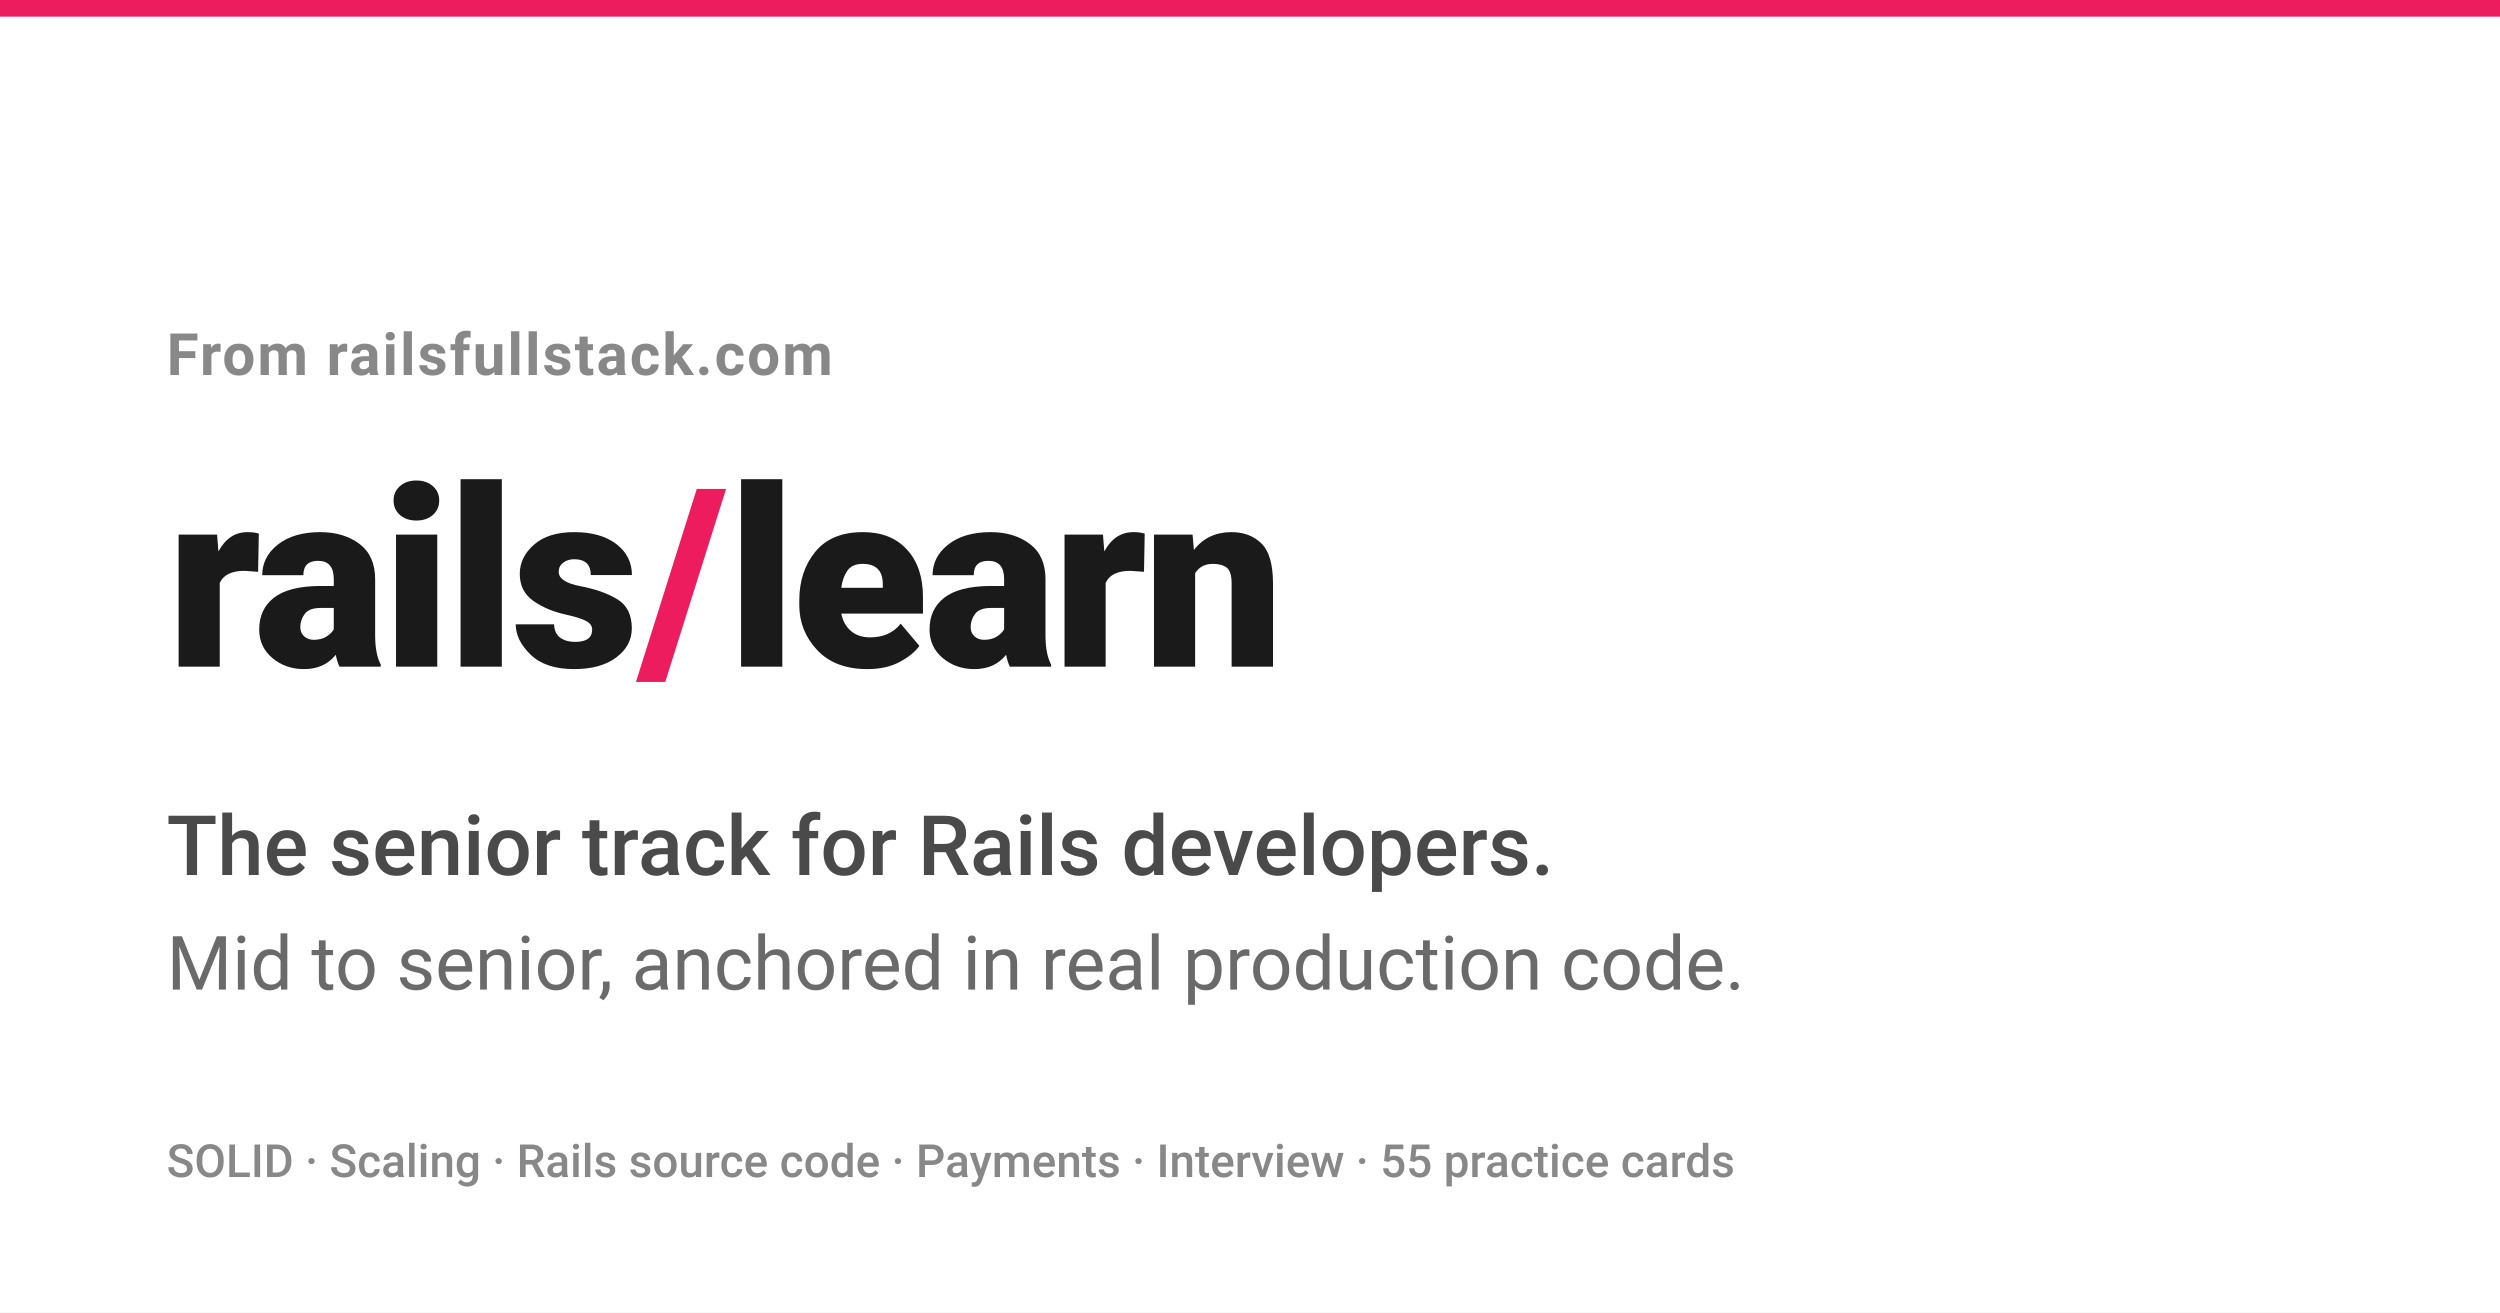
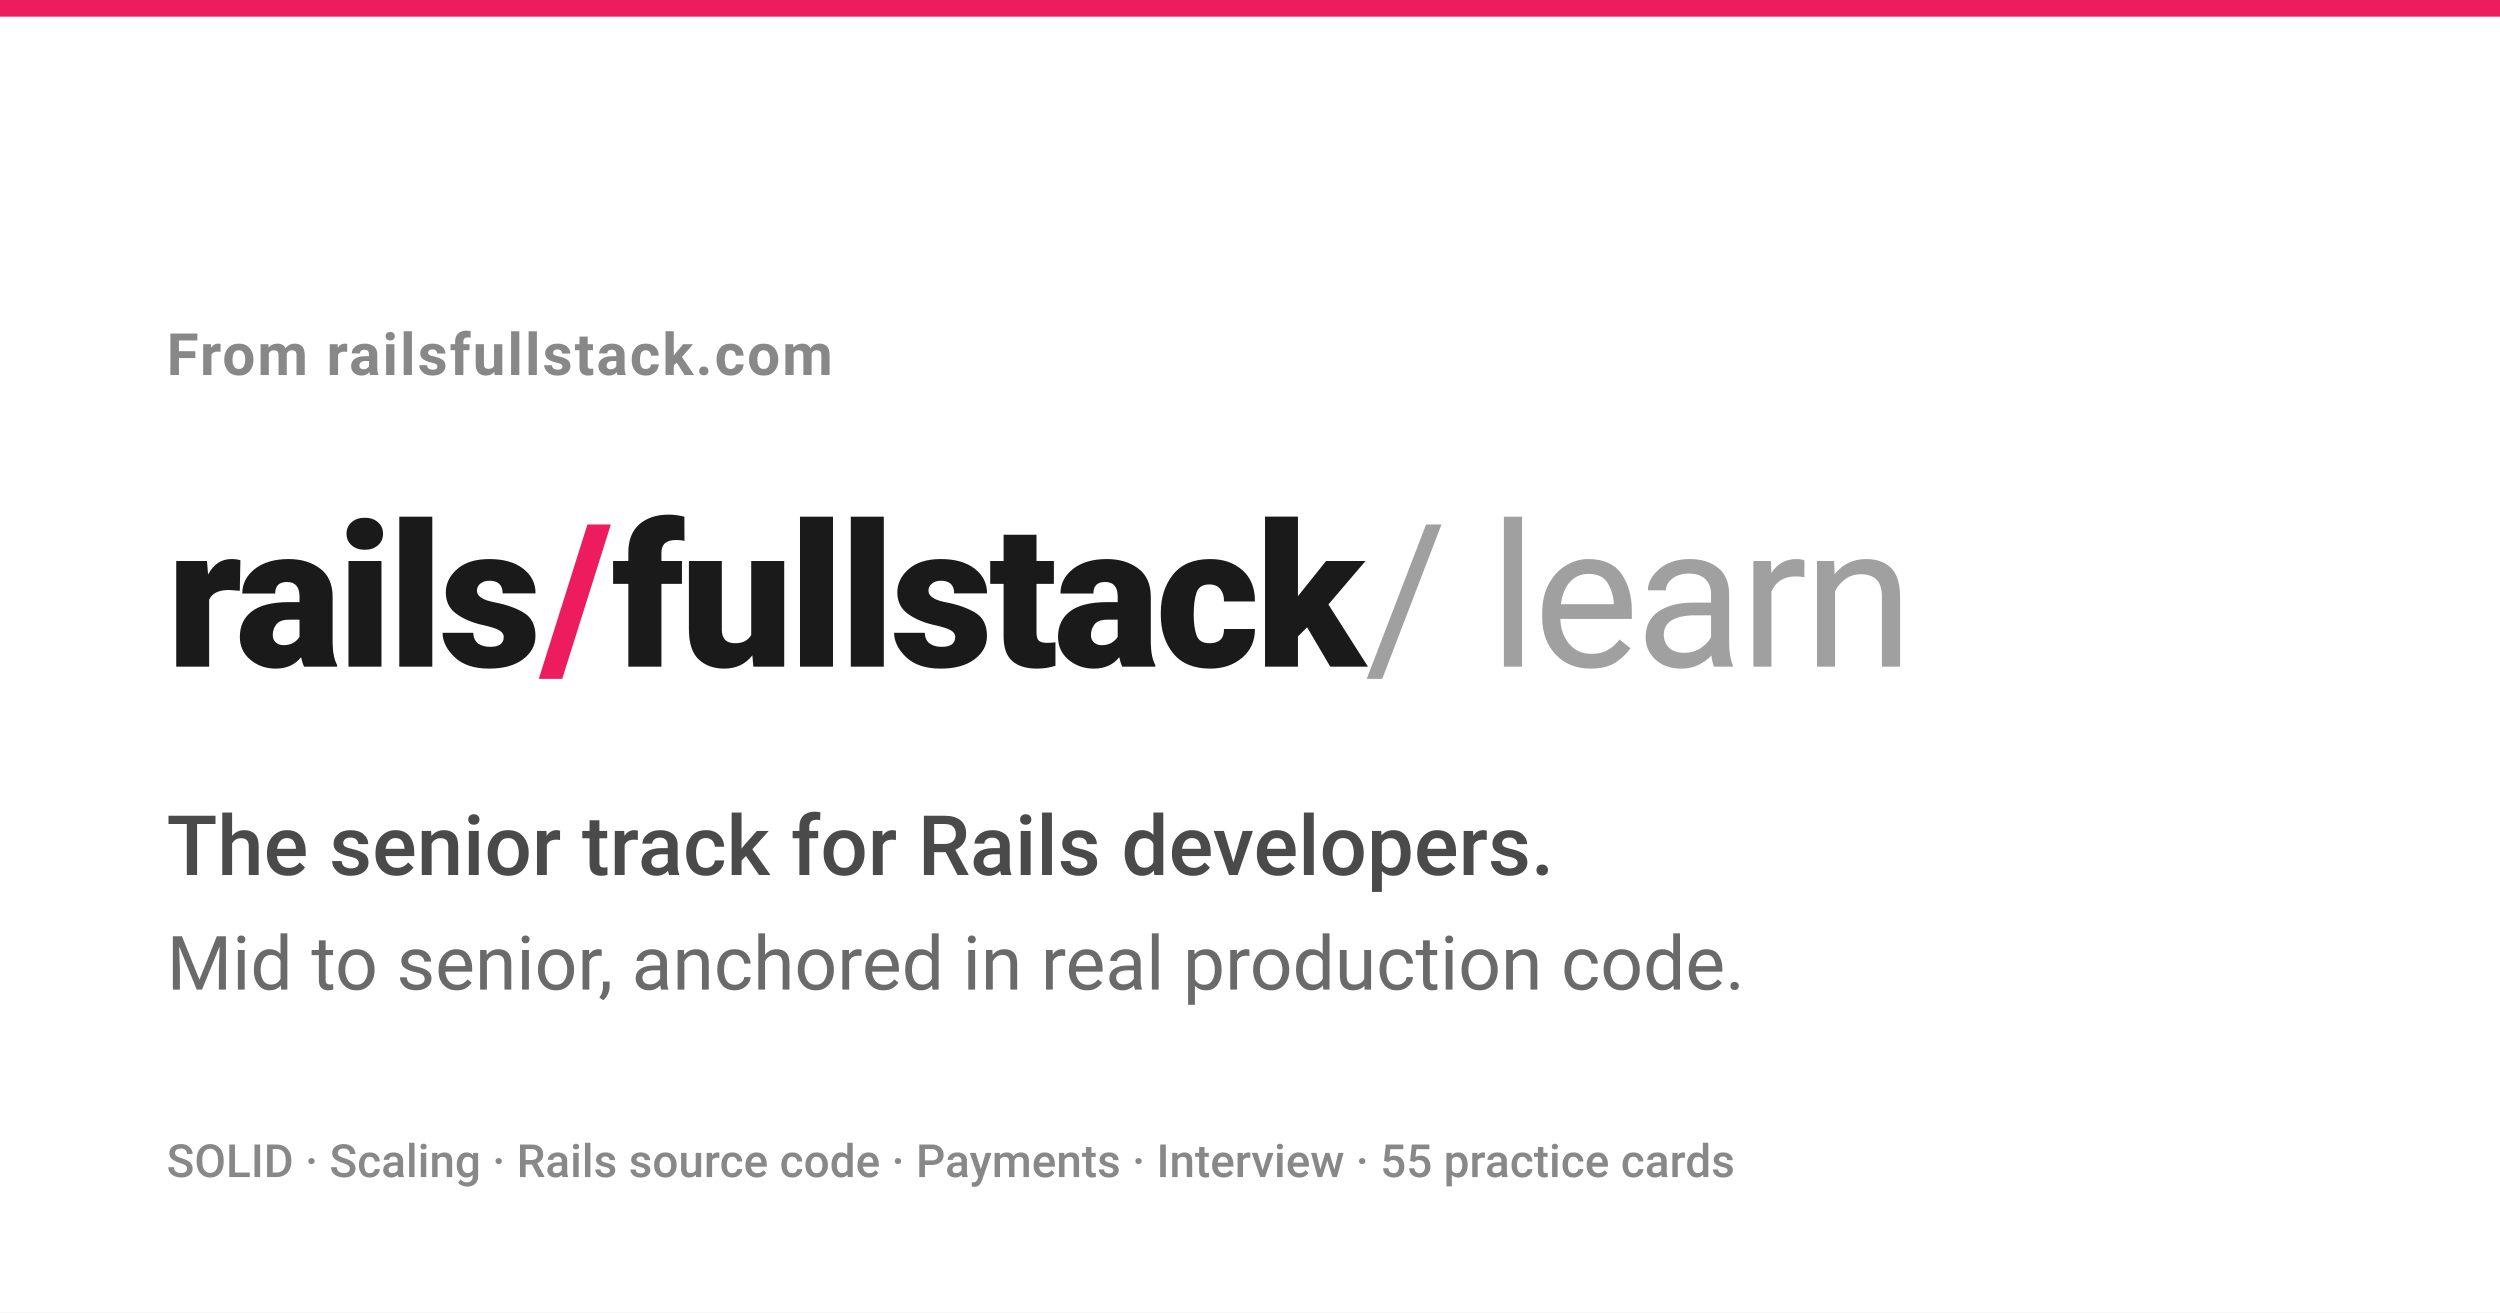
<svg xmlns="http://www.w3.org/2000/svg" width="1200" height="630" viewBox="0 0 1200 630">
  <rect width="1200" height="630" fill="#ffffff" />
  <rect x="0" y="0" width="1200" height="8" fill="#ec1c5e" />
  <text x="80" y="180" font-family="-apple-system, BlinkMacSystemFont, 'Segoe UI', Roboto, sans-serif" font-size="28" font-weight="600" fill="#888" letter-spacing="1">From railsfullstack.com</text>
-   <text x="80" y="320" font-family="-apple-system, BlinkMacSystemFont, 'Segoe UI', Roboto, sans-serif" font-size="120" font-weight="800" fill="#1a1a1a" letter-spacing="-2">
-     rails<tspan fill="#ec1c5e">/</tspan>learn
+   <text x="80" y="320" font-family="-apple-system, BlinkMacSystemFont, 'Segoe UI', Roboto, sans-serif" font-size="96" font-weight="800" fill="#1a1a1a" letter-spacing="-2">
+     rails<tspan fill="#ec1c5e">/</tspan>fullstack<tspan fill="#a0a0a0" font-weight="400"> / learn</tspan>
  </text>
  <text x="80" y="420" font-family="-apple-system, BlinkMacSystemFont, 'Segoe UI', Roboto, sans-serif" font-size="40" font-weight="500" fill="#4a4a4a">The senior track for Rails developers.</text>
  <text x="80" y="475" font-family="-apple-system, BlinkMacSystemFont, 'Segoe UI', Roboto, sans-serif" font-size="36" font-weight="400" fill="#6a6a6a">Mid to senior, anchored in real production code.</text>
  <text x="80" y="565" font-family="-apple-system, BlinkMacSystemFont, 'Segoe UI', Roboto, sans-serif" font-size="22" font-weight="500" fill="#888">SOLID · Scaling · Rails source code · Payments · Interview · 55 practice cards</text>
</svg>
